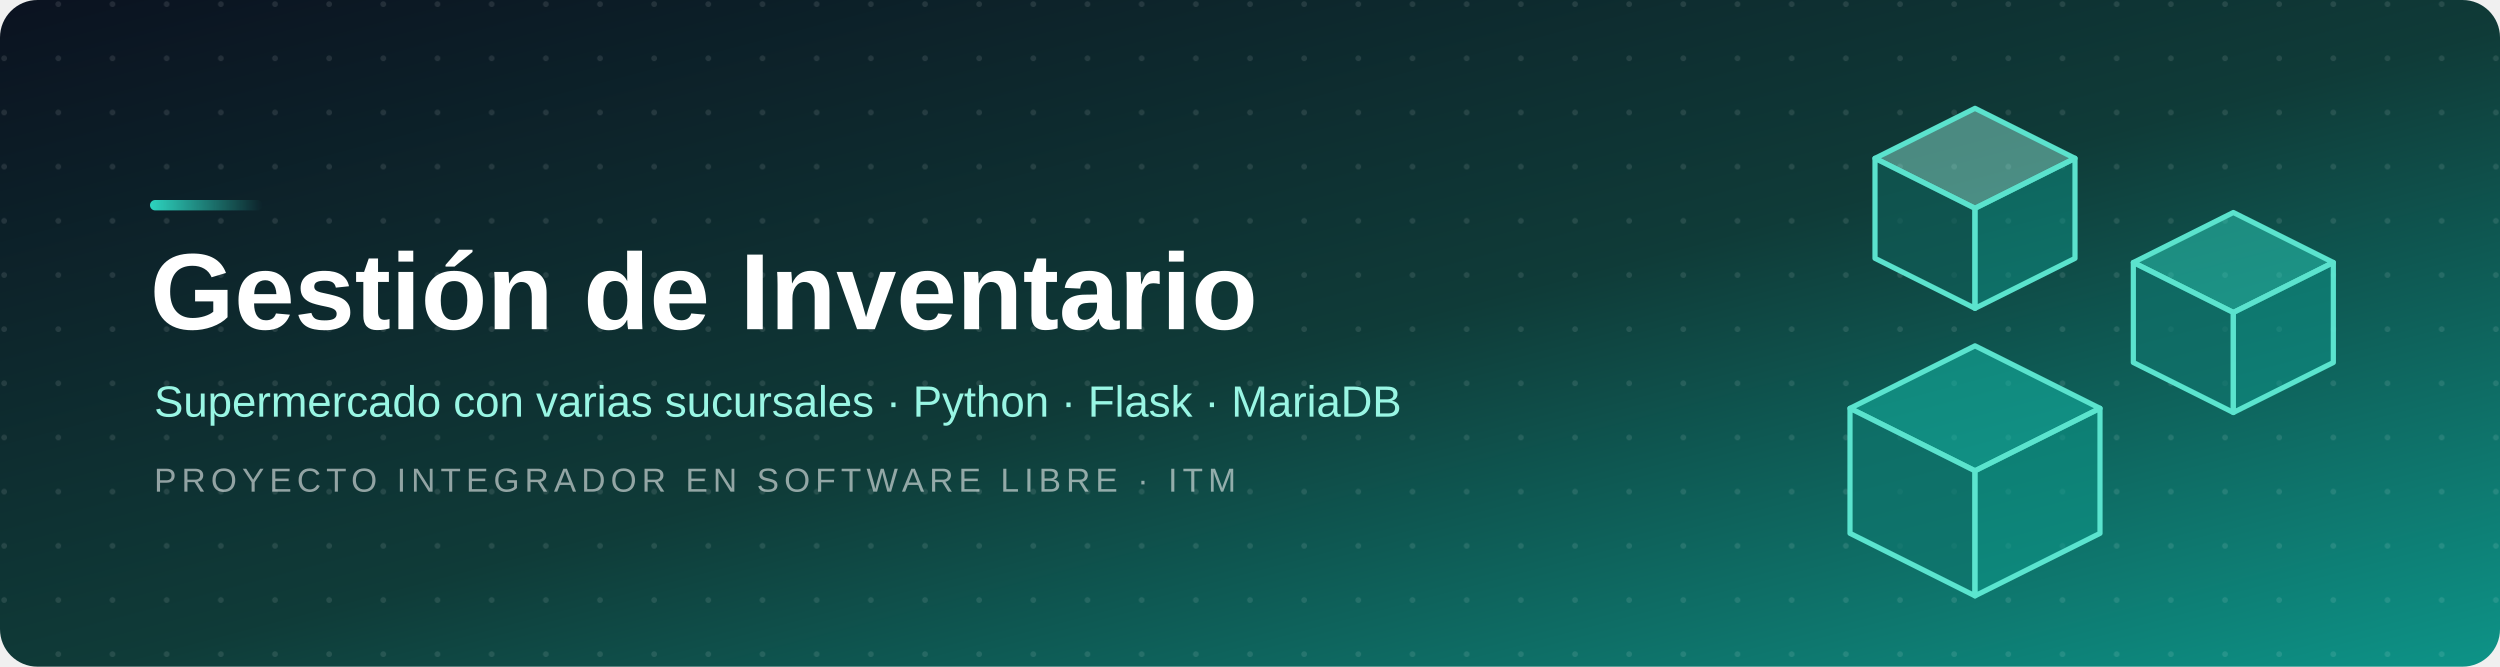
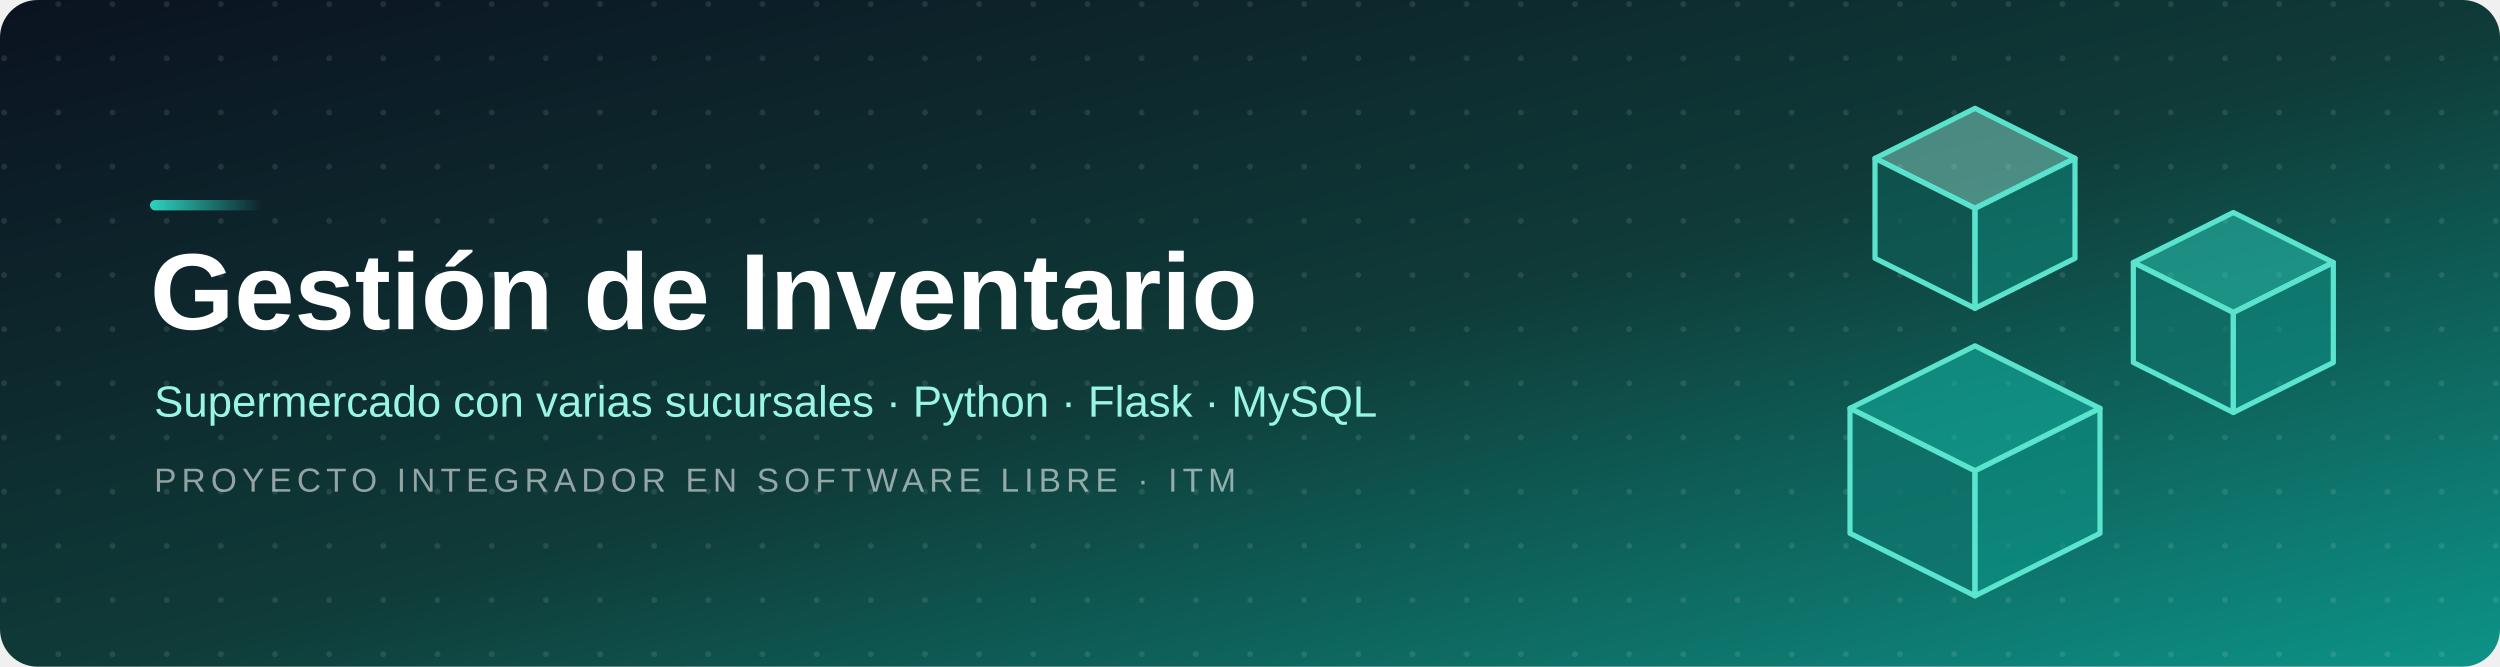
<svg xmlns="http://www.w3.org/2000/svg" viewBox="0 0 1200 320" width="1200" height="320" role="img" aria-label="Sistema de Administración y Control de Inventarios">
  <defs>
    <linearGradient id="fondo" x1="0" y1="0" x2="1" y2="1">
      <stop offset="0%" stop-color="#0b1220" />
      <stop offset="52%" stop-color="#0f3b38" />
      <stop offset="100%" stop-color="#0d9488" />
    </linearGradient>
    <linearGradient id="linea" x1="0" y1="0" x2="1" y2="0">
      <stop offset="0%" stop-color="#2dd4bf" />
      <stop offset="100%" stop-color="#2dd4bf" stop-opacity="0" />
    </linearGradient>
    <pattern id="puntos" width="26" height="26" patternUnits="userSpaceOnUse">
      <circle cx="2" cy="2" r="1.4" fill="#ffffff" fill-opacity="0.10" />
    </pattern>
  </defs>
  <rect width="1200" height="320" rx="18" fill="url(#fondo)" />
  <rect width="1200" height="320" rx="18" fill="url(#puntos)" />
  <g transform="translate(72 96)">
    <rect x="0" y="0" width="54" height="5" rx="2.5" fill="url(#linea)" />
    <text x="0" y="62" font-family="Segoe UI, Helvetica Neue, Arial, sans-serif" font-size="52" font-weight="700" fill="#ffffff">
      Gestión de Inventario
    </text>
    <text x="2" y="104" font-family="Segoe UI, Helvetica Neue, Arial, sans-serif" font-size="21" fill="#99f6e4">
-       Supermercado con varias sucursales · Python · Flask · MariaDB
+       Supermercado con varias sucursales · Python · Flask · MySQL
    </text>
    <text x="2" y="140" font-family="Segoe UI, Helvetica Neue, Arial, sans-serif" font-size="16" fill="#ffffff" fill-opacity="0.55" letter-spacing="2.5">
      PROYECTO INTEGRADOR EN SOFTWARE LIBRE · ITM
    </text>
  </g>
  <g opacity="0.95" stroke="#5eead4" stroke-width="2.5" stroke-linejoin="round">
    <g transform="translate(948 196)">
      <polygon points="0,-30 60,0 0,30 -60,0" fill="#14b8a6" fill-opacity="0.55" />
      <polygon points="-60,0 0,30 0,90 -60,60" fill="#0f766e" fill-opacity="0.75" />
      <polygon points="0,30 60,0 60,60 0,90" fill="#0d9488" fill-opacity="0.6" />
    </g>
    <g transform="translate(1072 126)">
      <polygon points="0,-24 48,0 0,24 -48,0" fill="#2dd4bf" fill-opacity="0.5" />
      <polygon points="-48,0 0,24 0,72 -48,48" fill="#0f766e" fill-opacity="0.7" />
      <polygon points="0,24 48,0 48,48 0,72" fill="#0d9488" fill-opacity="0.55" />
    </g>
    <g transform="translate(948 76)">
      <polygon points="0,-24 48,0 0,24 -48,0" fill="#99f6e4" fill-opacity="0.45" />
      <polygon points="-48,0 0,24 0,72 -48,48" fill="#115e59" fill-opacity="0.7" />
      <polygon points="0,24 48,0 48,48 0,72" fill="#0d9488" fill-opacity="0.5" />
    </g>
  </g>
</svg>
